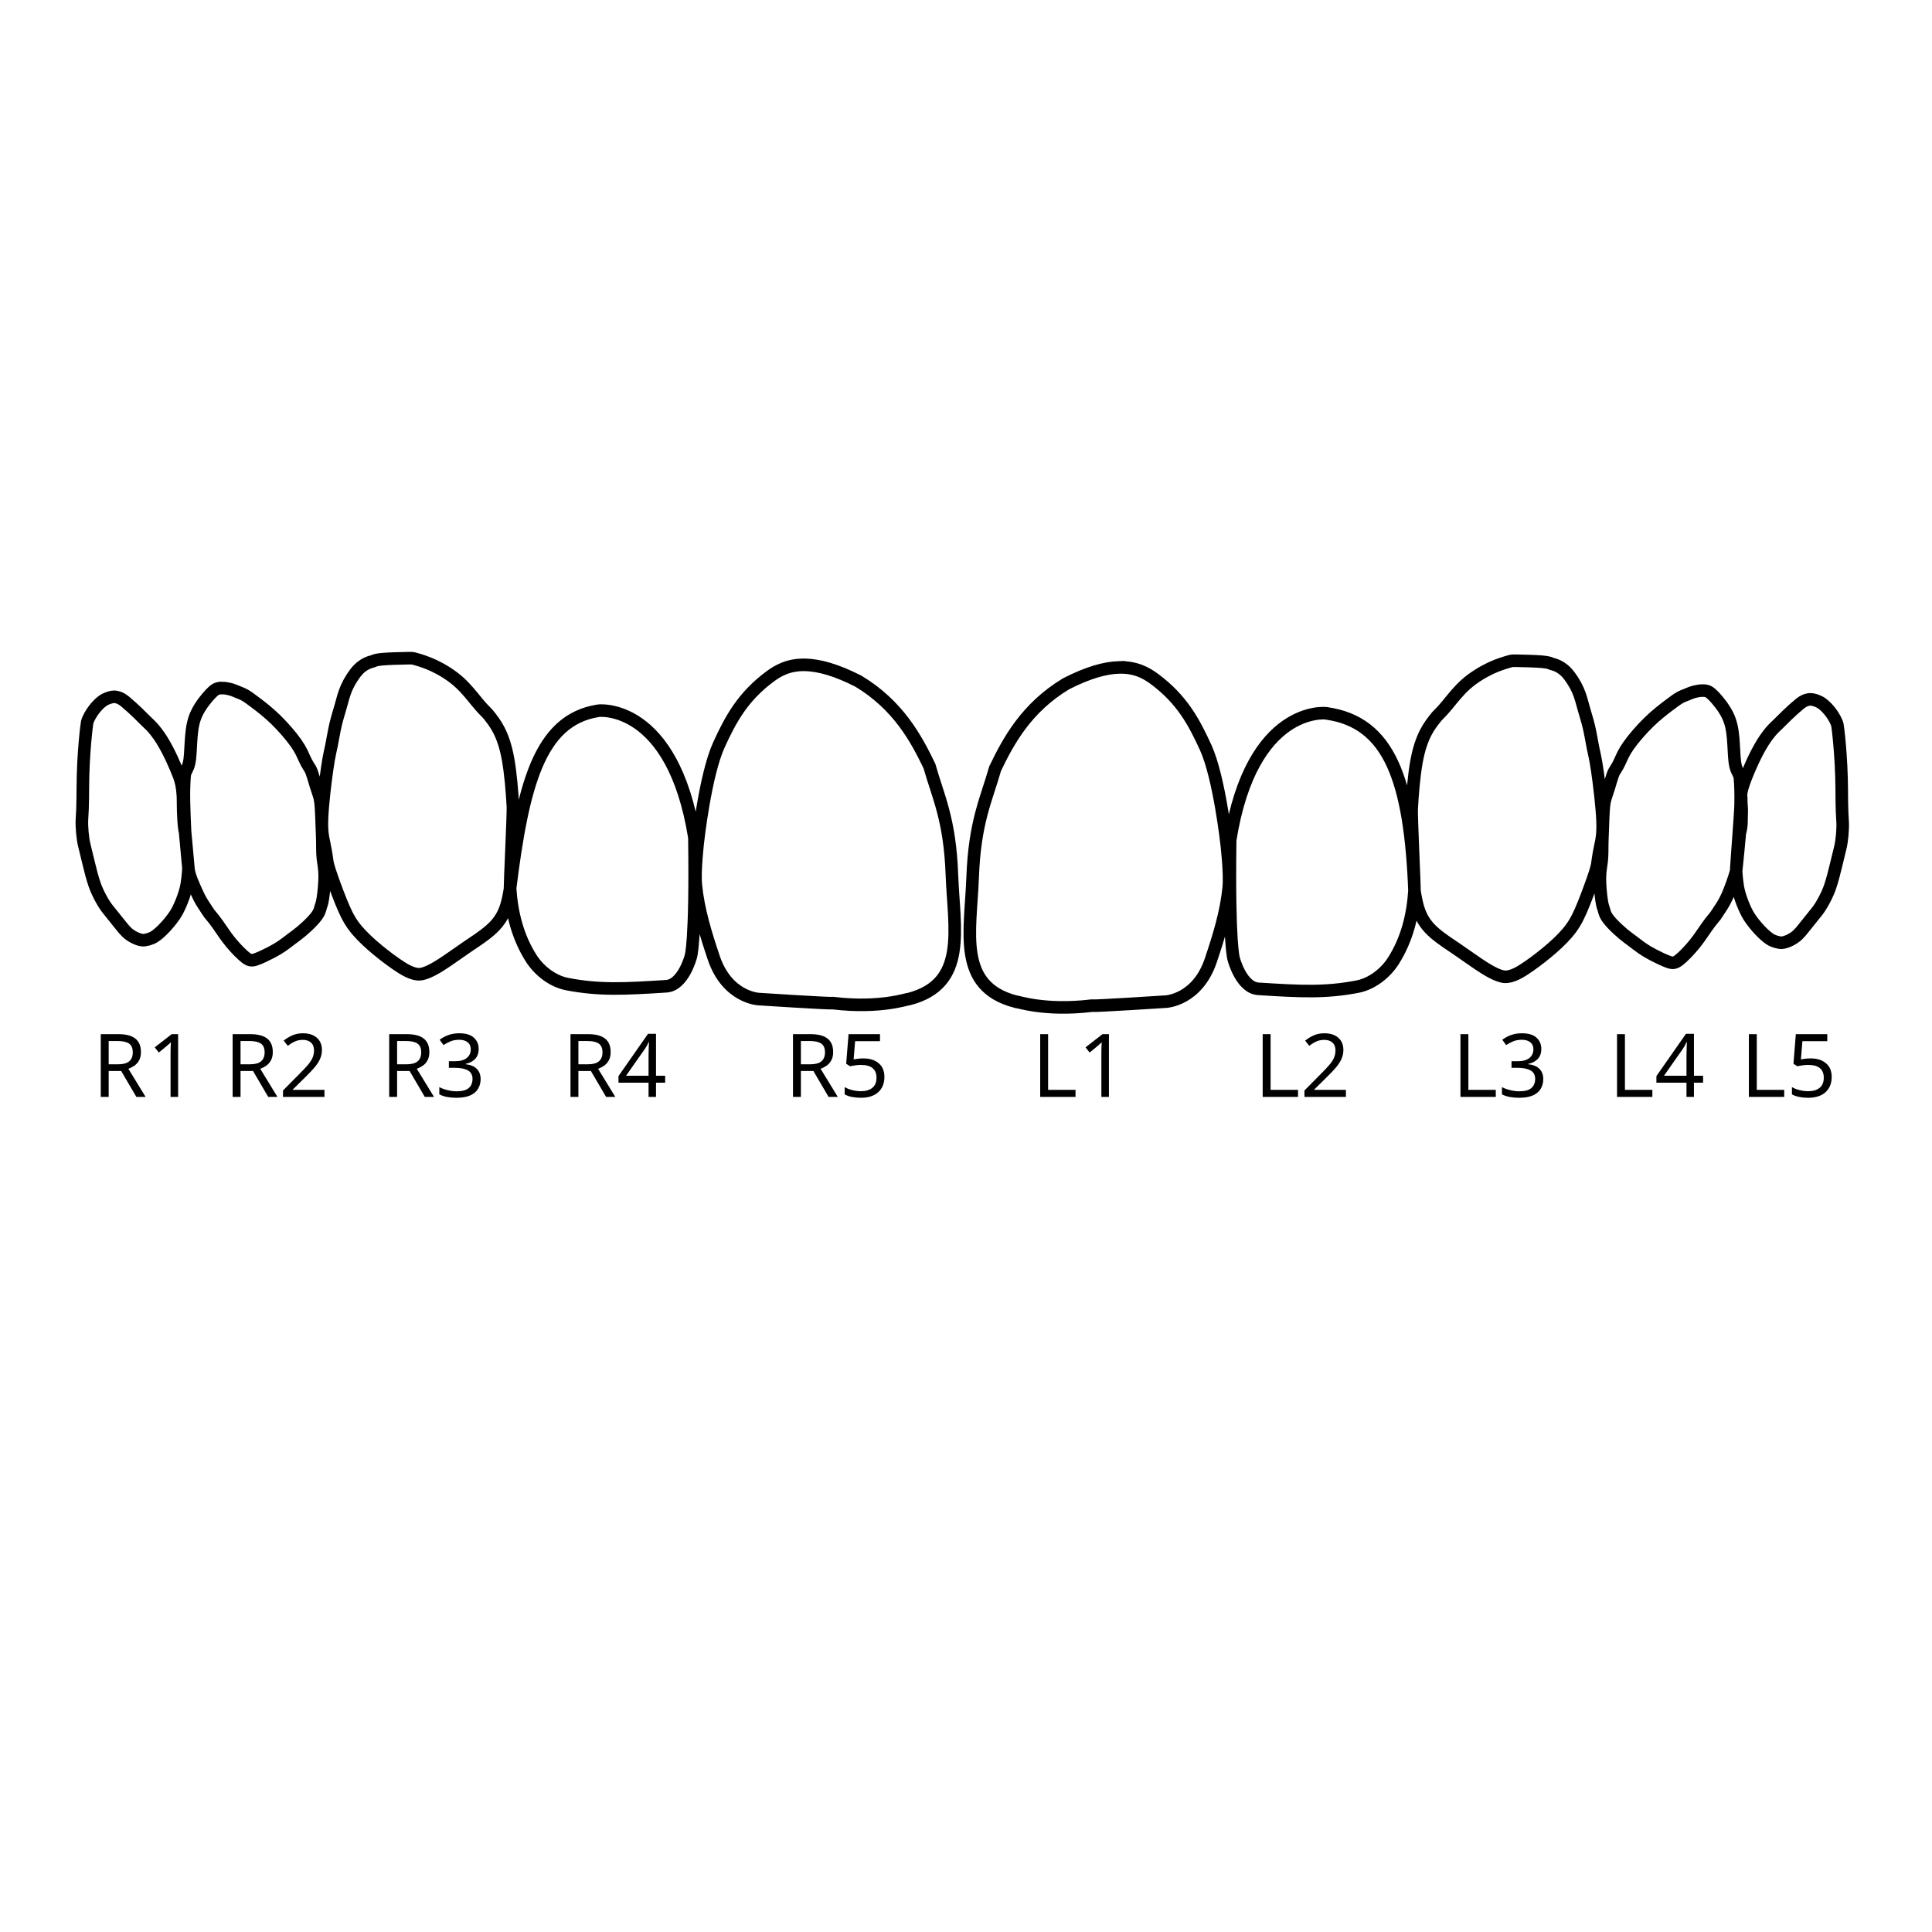
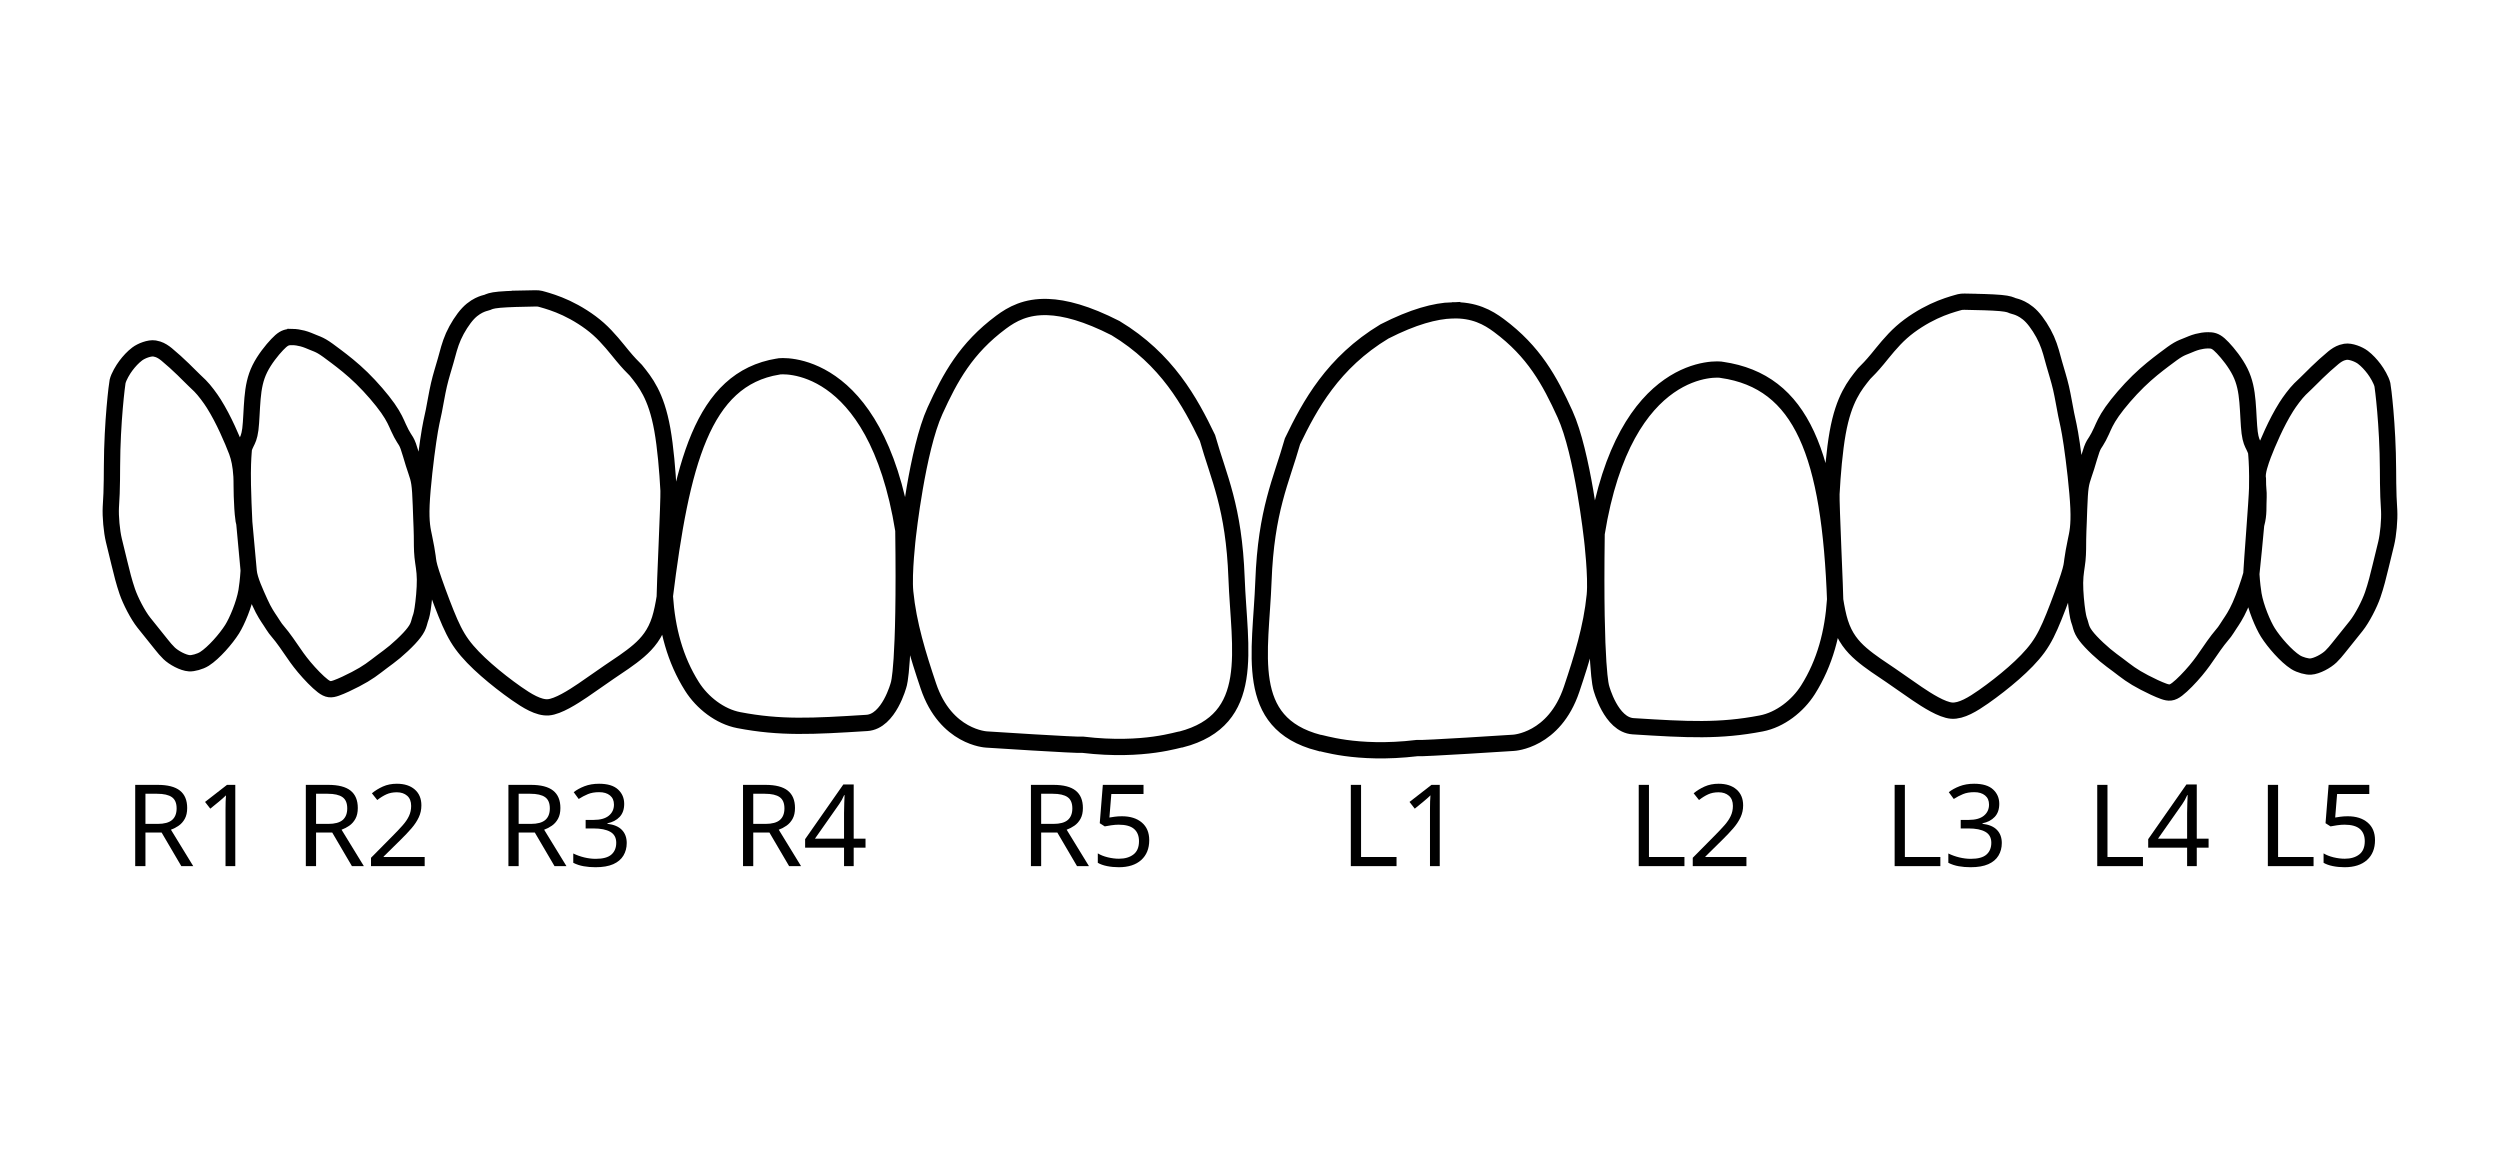
- <svg xmlns="http://www.w3.org/2000/svg" width="1080" height="1080" viewBox="0 0 1080 1080" version="1.1" id="svg1">
+ <svg xmlns="http://www.w3.org/2000/svg" width="1080" height="500" viewBox="0 0 1080 500" version="1.1" id="svg1">
  <defs id="defs1" />
-   <g id="layer1">
+   <g id="layer1" transform="translate(2.07706,-239.0256)">
    <path id="path1" fill="none" stroke="#000000" stroke-width="7.027" d="m 227.293,367.955 c -3.3,0.07 -9.899,0.204 -13.603,0.54 -3.704,0.336 -4.51,0.875 -5.183,1.144 -0.674,0.27 -1.213,0.269 -2.56,0.808 -1.347,0.538 -3.579,1.656 -5.787,3.994 -2.208,2.338 -4.753,6.298 -6.345,9.881 -1.592,3.583 -2.417,7.139 -3.359,10.503 -0.942,3.363 -2.02,6.6 -2.896,10.371 -0.876,3.771 -1.546,8.084 -2.22,11.383 -0.674,3.3 -1.346,5.586 -2.424,12.926 -1.078,7.34 -2.559,19.734 -2.896,27.546 -0.337,7.812 0.47,11.041 1.144,14.206 0.673,3.165 1.21,6.263 1.48,8.283 0.27,2.02 0.269,2.964 1.616,7.14 1.347,4.175 4.046,11.592 6.336,17.27 2.29,5.678 4.211,9.7 6.935,13.444 2.725,3.744 6.42,7.443 10.485,11.011 4.065,3.568 8.583,7.089 13.045,10.217 4.461,3.128 9.561,6.295 13.753,5.969 4.191,-0.327 10.649,-4.463 14.878,-7.321 4.229,-2.858 7.448,-5.229 11.424,-7.925 3.976,-2.696 8.843,-5.808 12.736,-9.168 3.892,-3.36 7.128,-7.289 9.118,-13.535 0.905,-2.838 1.606,-6.404 2.179,-10.004 0.937,14.138 4.359,27.295 11.71,38.934 4.431,7.016 12.052,12.984 20.202,14.547 17.906,3.433 31.66,2.714 55.355,1.212 9.572,-0.607 13.739,-16.567 13.739,-16.567 0,0 2.828,-7.274 2.02,-66.671 -12.122,-75.155 -53.335,-71.114 -54.143,-70.71 -32.718,5.354 -41.801,42.207 -48.949,99.652 -0.062,-3.103 1.842,-42.255 1.641,-46.108 -0.436,-8.382 -1.322,-18.749 -2.673,-26.325 -1.352,-7.576 -3.219,-12.674 -5.206,-16.512 -1.987,-3.839 -4.106,-6.465 -6.227,-9.091 -1.616,-1.616 -3.234,-3.232 -5.792,-6.327 -2.557,-3.095 -6.123,-7.757 -10.358,-11.529 -4.235,-3.772 -9.488,-6.954 -13.893,-9.023 -4.405,-2.069 -8.245,-3.166 -10.113,-3.699 -1.867,-0.533 -1.87,-0.535 -5.17,-0.467 z m 621.254,1.43 c -3.3,-0.07 -3.302,-0.07 -5.17,0.467 -1.867,0.533 -5.707,1.63 -10.113,3.699 -4.405,2.069 -9.658,5.251 -13.893,9.023 -4.235,3.772 -7.801,8.433 -10.358,11.529 -2.557,3.095 -4.175,4.711 -5.791,6.327 -2.121,2.626 -4.241,5.253 -6.227,9.091 -1.987,3.838 -3.854,8.936 -5.206,16.512 -1.352,7.576 -2.238,17.943 -2.673,26.325 -0.2,3.853 1.695,43.799 1.637,46.902 -2.28,-63.982 -14.378,-95.4 -48.945,-100.446 -0.808,-0.404 -42.022,-4.444 -54.143,70.71 -0.808,59.396 2.02,66.671 2.02,66.671 0,0 4.167,15.96 13.739,16.567 23.696,1.502 37.449,2.221 55.355,-1.212 8.15,-1.563 15.771,-7.531 20.202,-14.547 7.351,-11.639 10.773,-24.796 11.71,-38.934 0.573,3.599 1.274,7.165 2.179,10.003 1.991,6.246 5.226,10.174 9.118,13.535 3.892,3.36 8.76,6.472 12.736,9.168 3.976,2.696 7.195,5.067 11.424,7.925 4.229,2.858 10.687,6.994 14.878,7.321 4.191,0.327 9.291,-2.841 13.753,-5.968 4.461,-3.128 8.98,-6.649 13.044,-10.217 4.065,-3.568 7.76,-7.267 10.485,-11.011 2.725,-3.744 4.645,-7.766 6.935,-13.444 2.29,-5.678 4.989,-13.095 6.336,-17.27 1.347,-4.175 1.346,-5.119 1.616,-7.14 0.27,-2.02 0.806,-5.118 1.48,-8.283 0.674,-3.165 1.481,-6.395 1.144,-14.206 -0.336,-7.812 -1.818,-20.206 -2.896,-27.546 -1.077,-7.34 -1.75,-9.627 -2.424,-12.926 -0.674,-3.3 -1.344,-7.612 -2.219,-11.383 -0.876,-3.771 -1.954,-7.008 -2.896,-10.371 -0.942,-3.363 -1.762,-6.92 -3.354,-10.503 -1.592,-3.583 -4.142,-7.543 -6.35,-9.881 -2.208,-2.338 -4.44,-3.455 -5.787,-3.994 -1.347,-0.538 -1.886,-0.538 -2.56,-0.808 -0.674,-0.27 -1.48,-0.807 -5.183,-1.144 -3.704,-0.336 -10.303,-0.473 -13.603,-0.54 z m -397.976,2.283 c -9.441,-0.325 -15.451,3.031 -20.166,6.536 -15.147,11.26 -21.972,23.793 -28.572,38.285 -7.634,16.762 -11.715,54.003 -11.715,54.003 0,0 -1.931,16.217 -1.144,24.283 1.353,13.862 5.565,27.369 9.999,40.572 7.514,22.375 25.145,23.143 25.145,23.143 0,0 39.426,2.568 41.712,2.283 26.571,3.143 41.716,-2.568 42.288,-2.283 32.857,-8.571 25.139,-38.859 23.997,-69.716 -1.143,-30.857 -7.711,-43.428 -12.568,-60.57 -7.428,-15.428 -17.429,-33.997 -39.715,-47.426 -12.5,-6.375 -21.918,-8.856 -29.262,-9.109 z m 174.699,1.43 c -7.343,0.253 -16.762,2.734 -29.262,9.109 -22.285,13.429 -32.286,31.998 -39.715,47.426 -4.857,17.143 -11.425,29.718 -12.568,60.575 -1.143,30.857 -8.86,61.14 23.997,69.712 0.572,-0.285 15.717,5.43 42.288,2.288 2.286,0.285 41.712,-2.288 41.712,-2.288 0,0 17.631,-0.769 25.145,-23.143 4.434,-13.204 8.646,-26.71 9.999,-40.572 0.787,-8.066 -1.144,-24.283 -1.144,-24.283 0,0 -4.081,-37.236 -11.715,-53.998 -6.6,-14.492 -13.425,-27.03 -28.572,-38.289 -4.715,-3.505 -10.725,-6.861 -20.166,-6.536 z M 124.208,384.613 c -0.477,-0.009 -0.938,0.007 -1.366,0.053 -1.714,0.191 -2.932,0.865 -5.17,3.218 -2.238,2.353 -5.498,6.387 -7.498,10.435 -2,4.048 -2.741,8.111 -3.159,12.808 -0.418,4.698 -0.511,10.029 -0.94,13.362 -0.429,3.333 -1.192,4.667 -1.716,5.714 -0.524,1.048 -0.81,1.811 -0.953,2.192 -0.143,0.381 -0.143,0.379 -0.286,2.378 -0.143,2 -0.429,6.002 -0.286,13.716 0.09,4.85 0.345,10.816 0.608,16.449 -0.083,-0.339 -0.205,-0.687 -0.25,-1.008 -0.623,-4.495 -0.545,-6.251 -0.787,-10.729 -0.109,-2.016 -0.028,-6.419 -0.158,-8.456 -0.307,-4.797 -0.98,-7.851 -2.001,-10.671 -0.785,-2.167 -2.618,-6.463 -4.067,-9.6 -1.76,-3.812 -3.694,-7.55 -5.914,-11.097 -1.424,-2.276 -4.02,-5.79 -5.923,-7.684 -0.801,-0.798 -1.629,-1.573 -2.451,-2.351 -0.987,-0.935 -2.552,-2.494 -3.518,-3.463 -0.419,-0.421 -0.839,-0.841 -1.262,-1.257 -1.905,-1.874 -5.123,-4.786 -7.194,-6.477 -1.161,-0.948 -2.393,-1.77 -3.799,-2.229 -0.454,-0.148 -0.927,-0.265 -1.412,-0.345 -2.196,-0.362 -5.745,1.025 -7.534,2.383 -1.83,1.39 -3.438,3.151 -4.852,5.029 -1.296,1.722 -3.108,4.755 -3.599,6.845 -0.196,0.834 -2.34,17.2 -2.415,36.624 -0.014,3.924 -0.048,7.845 -0.186,11.751 -0.07,1.989 -0.217,3.981 -0.318,5.973 -0.2,3.954 0.371,10.384 1.303,14.238 0.392,1.623 1.482,6.026 2.396,9.849 0.991,4.142 2.03,8.28 3.404,12.282 1.375,4.004 4.525,10.159 7.162,13.467 1.875,2.351 5.316,6.58 7.616,9.5 1.036,1.315 2.11,2.59 3.286,3.726 1.98,1.913 6.048,4.155 8.787,4.321 1.465,0.089 4.538,-0.659 6.5,-1.906 4.016,-2.554 9.306,-8.63 11.946,-12.831 2.105,-3.349 5.226,-10.702 6.205,-16.399 0.269,-1.566 0.714,-5.04 0.935,-8.71 0.007,0.026 -5.35,-58.959 0.014,0.061 0.345,3.798 3.047,9.473 4.857,13.521 1.81,4.048 3.432,6.335 4.48,7.907 1.048,1.571 1.523,2.429 2.238,3.381 0.714,0.952 1.667,1.996 2.81,3.472 1.143,1.476 2.476,3.383 3.976,5.574 1.5,2.19 3.166,4.668 5.642,7.621 2.476,2.952 5.763,6.378 8.025,8.093 2.262,1.714 3.5,1.713 5.81,0.903 2.309,-0.81 5.69,-2.427 8.333,-3.808 2.643,-1.381 4.546,-2.525 6.332,-3.763 1.786,-1.238 3.451,-2.572 5.165,-3.858 1.714,-1.286 3.476,-2.52 5.524,-4.235 2.048,-1.714 4.385,-3.907 6.123,-5.764 1.738,-1.857 2.878,-3.378 3.545,-4.711 0.667,-1.333 0.858,-2.477 1.144,-3.381 0.286,-0.905 0.668,-1.571 1.144,-4.666 0.476,-3.095 1.046,-8.623 0.999,-12.718 -0.047,-4.095 -0.713,-6.762 -1.021,-9.804 -0.308,-3.042 -0.258,-6.456 -0.286,-9.028 -0.028,-2.571 -0.133,-4.3 -0.254,-7.543 -0.121,-3.244 -0.257,-8.005 -0.468,-11.243 -0.21,-3.238 -0.495,-4.953 -0.971,-6.668 -0.476,-1.714 -1.144,-3.426 -1.906,-5.855 -0.762,-2.429 -1.618,-5.572 -2.31,-7.457 -0.692,-1.885 -1.217,-2.511 -1.884,-3.558 -0.667,-1.048 -1.474,-2.515 -2.369,-4.507 -0.896,-1.992 -1.88,-4.509 -4.566,-8.324 -2.686,-3.815 -7.073,-8.928 -11.247,-13.004 -4.174,-4.075 -8.135,-7.115 -11.02,-9.3 -2.885,-2.185 -4.697,-3.518 -6.173,-4.375 -1.476,-0.857 -2.618,-1.237 -3.903,-1.761 -1.286,-0.523 -2.714,-1.191 -4.534,-1.67 -1.365,-0.359 -2.949,-0.611 -4.38,-0.635 z m 827.425,1.43 c -1.43,0.026 -3.015,0.276 -4.38,0.636 -1.82,0.48 -3.249,1.146 -4.534,1.67 -1.286,0.523 -2.427,0.908 -3.903,1.766 -1.476,0.857 -3.288,2.191 -6.173,4.375 -2.885,2.185 -6.842,5.22 -11.016,9.295 -4.174,4.075 -8.565,9.188 -11.252,13.004 -2.686,3.815 -3.67,6.332 -4.566,8.324 -0.896,1.992 -1.703,3.459 -2.369,4.507 -0.667,1.048 -1.191,1.673 -1.884,3.558 -0.692,1.885 -1.548,5.029 -2.31,7.457 -0.762,2.429 -1.43,4.141 -1.906,5.855 -0.476,1.714 -0.762,3.429 -0.971,6.667 -0.21,3.238 -0.347,7.999 -0.467,11.243 -0.12,3.244 -0.227,4.972 -0.254,7.543 -0.026,2.571 0.019,5.986 -0.286,9.028 -0.307,3.042 -0.974,5.709 -1.021,9.804 -0.043,4.095 0.523,9.623 0.998,12.718 0.476,3.095 0.858,3.761 1.144,4.666 0.286,0.905 0.477,2.048 1.144,3.381 0.667,1.333 1.807,2.854 3.545,4.711 1.738,1.857 4.075,4.05 6.123,5.764 2.048,1.714 3.81,2.954 5.524,4.239 1.714,1.286 3.379,2.615 5.165,3.853 1.786,1.238 3.689,2.382 6.332,3.763 2.643,1.381 6.024,2.999 8.333,3.808 2.309,0.81 3.548,0.811 5.81,-0.903 2.262,-1.714 5.548,-5.14 8.025,-8.093 2.476,-2.952 4.142,-5.43 5.642,-7.621 1.5,-2.19 2.833,-4.097 3.976,-5.574 1.143,-1.476 2.095,-2.52 2.809,-3.472 0.714,-0.952 1.19,-1.81 2.238,-3.381 1.048,-1.571 2.67,-3.859 4.48,-7.907 1.81,-4.048 3.809,-9.854 4.856,-13.521 0.009,-0.019 0.009,-0.035 0.019,-0.062 0.221,3.669 0.666,7.14 0.935,8.705 0.979,5.697 4.1,13.05 6.205,16.399 2.64,4.201 7.93,10.277 11.946,12.831 1.961,1.248 5.035,1.995 6.5,1.906 2.739,-0.166 6.808,-2.407 8.787,-4.321 1.176,-1.137 2.25,-2.411 3.286,-3.726 2.3,-2.919 5.741,-7.148 7.616,-9.5 2.638,-3.307 5.787,-9.458 7.162,-13.462 1.374,-4.002 2.413,-8.144 3.404,-12.287 0.915,-3.823 2.009,-8.226 2.401,-9.849 0.931,-3.854 1.499,-10.284 1.298,-14.238 -0.101,-1.992 -0.248,-3.984 -0.318,-5.973 -0.138,-3.906 -0.171,-7.827 -0.186,-11.751 -0.079,-19.423 -2.219,-35.79 -2.415,-36.624 -0.492,-2.089 -2.303,-5.123 -3.599,-6.845 -1.414,-1.878 -3.022,-3.639 -4.852,-5.029 -1.789,-1.358 -5.339,-2.745 -7.534,-2.383 -0.485,0.079 -0.958,0.197 -1.411,0.345 -1.406,0.458 -2.638,1.281 -3.799,2.229 -2.071,1.691 -5.289,4.603 -7.194,6.477 -0.423,0.416 -0.843,0.837 -1.262,1.257 -0.965,0.969 -2.531,2.528 -3.518,3.463 -0.822,0.778 -1.65,1.554 -2.451,2.351 -1.903,1.894 -4.499,5.408 -5.923,7.684 -2.22,3.547 -4.154,7.286 -5.914,11.097 -1.448,3.136 -3.282,7.433 -4.067,9.6 -1.021,2.819 -2.822,7.528 -2.272,10.469 -0.026,4.027 0.404,5.628 0.295,7.644 -0.242,4.478 0.23,7.392 -0.964,11.744 -0.088,0.315 -2.09,21.69 -2.173,22.032 0.263,-5.636 2.438,-32.619 2.527,-37.473 0.143,-7.714 -0.143,-11.716 -0.285,-13.716 -0.143,-2 -0.143,-1.998 -0.286,-2.378 -0.143,-0.38 -0.429,-1.145 -0.953,-2.192 -0.523,-1.048 -1.287,-2.381 -1.716,-5.714 -0.429,-3.333 -0.522,-8.664 -0.94,-13.362 -0.418,-4.698 -1.159,-8.761 -3.159,-12.809 -2,-4.048 -5.26,-8.082 -7.498,-10.435 -2.238,-2.353 -3.455,-3.028 -5.17,-3.218 -0.429,-0.044 -0.889,-0.061 -1.366,-0.053" />
    <path class="interactive-path" id="path14" fill="transparent" data-tooth="L1" d="m 63.65,392.712 c -5.204,0.725 -8.813,5.443 -11.049,9.846 -2.24,6.743 -2.042,14.012 -2.704,21.021 -0.552,14.433 -1.121,28.9 -0.619,43.338 1.829,9.209 3.782,18.464 6.873,27.341 2.714,7.518 7.67,13.847 12.817,19.845 2.968,3.638 6.396,8.046 11.493,8.321 6.132,-1.067 10.016,-6.648 13.619,-11.217 6.797,-9.491 9.194,-21.688 7.525,-33.157 -1.178,-11.663 -2.308,-23.307 -2.73,-35.023 -0.463,-8.193 -4.757,-15.473 -8.222,-22.705 -2.875,-5.956 -7.052,-11.108 -11.86,-15.609 -4.356,-4.003 -8.208,-8.83 -13.433,-11.73 -0.543,-0.208 -1.129,-0.29 -1.709,-0.271 z" />
    <path class="interactive-path" id="path15" fill="transparent" data-tooth="L2" d="m 122.237,387.705 c -5.939,5.666 -11.196,12.818 -11.808,21.27 -1.22,7.389 -0.324,15.256 -3.153,22.243 -2.113,3.822 -0.828,8.461 -1.214,12.61 -0.125,14.739 0.628,29.53 2.917,44.095 3.039,10.315 9.194,19.315 15.674,27.754 4.539,6.143 8.843,12.807 15.068,17.388 3.058,1.226 5.932,-1.664 8.683,-2.585 9.125,-4.923 17.62,-11.193 24.806,-18.68 4.881,-5.712 4.816,-13.817 4.986,-20.924 -0.28,-10.808 -1.436,-21.565 -1.576,-32.378 -0.263,-5.468 -0.082,-11.073 -2.22,-16.231 -1.733,-5.731 -3.631,-11.429 -6.716,-16.596 -4.672,-10.539 -12.982,-18.851 -21.548,-26.318 -6.774,-5.57 -14.515,-11.78 -23.707,-11.718 z" />
    <path class="interactive-path" id="path16" fill="transparent" data-tooth="L3" d="m 223.405,371.064 c -7.528,0.198 -16.49,0.168 -21.825,6.432 -6.426,7.898 -8.118,18.319 -10.705,27.881 -4.18,17.959 -7.281,36.277 -7.813,54.736 -0.016,7.32 1.809,14.487 3.211,21.627 3.153,11.559 7.16,23.071 13.415,33.344 6.401,8.412 14.865,15.029 23.386,21.172 3.703,2.233 7.543,5.564 12.137,5.216 8.825,-3.254 16.228,-9.372 23.998,-14.515 8.058,-5.639 17.665,-11.248 20.803,-21.231 2.925,-9.64 2.123,-19.884 2.885,-29.816 0.557,-14.075 1.333,-28.233 -0.641,-42.241 -1.263,-11.629 -3.932,-23.855 -12.127,-32.702 -7.928,-8.48 -14.633,-18.626 -25.214,-24.153 -6.216,-3.427 -13.086,-6.275 -20.335,-5.759 -0.392,0.002 -0.783,0.005 -1.175,0.009 z" />
    <path class="interactive-path" id="path17" fill="transparent" data-tooth="L4" d="m 336.484,400.248 c -11.561,0.916 -21.986,8.138 -28.001,17.898 -9.348,14.947 -12.881,32.586 -16.067,49.681 -1.635,10.236 -3.448,20.494 -4.082,30.847 1.319,13.361 5,26.97 13.081,37.887 4.933,6.245 12.291,10.577 20.287,11.219 10.926,2.122 22.101,1.529 33.163,1.419 6.596,-0.392 13.366,-0.127 19.817,-1.661 4.534,-3.117 6.945,-8.526 8.495,-13.642 2.084,-12.188 1.692,-24.64 1.988,-36.961 -0.133,-10.387 0.476,-20.824 -0.497,-31.178 -3.287,-18.105 -8.851,-36.639 -20.966,-50.907 -6.803,-7.971 -16.567,-14.06 -27.218,-14.601 z" />
    <path class="interactive-path" id="path18" fill="transparent" data-tooth="L5" d="m 449.025,374.765 c -8.726,-0.185 -16.392,4.887 -22.496,10.652 -8.273,7.45 -14.548,16.816 -19.228,26.865 -6.747,12.465 -9.012,26.666 -11.574,40.433 -2.071,13.575 -4.31,27.296 -3.653,41.072 1.206,14.661 5.822,28.783 10.588,42.612 3.305,8.704 10.476,16.85 19.946,18.632 17.94,1.95 36.028,2.224 54.002,3.568 12.914,0.225 26.277,-0.726 38.285,-5.848 8.092,-3.722 13.474,-11.896 14.807,-20.582 2.238,-14.034 -0.117,-28.249 -0.557,-42.332 -0.443,-13.887 -2.401,-27.737 -6.508,-41.033 -3.145,-11.051 -6.41,-22.225 -12.528,-32.068 -9.489,-16.51 -23.698,-30.981 -41.786,-37.752 -6.133,-2.439 -12.645,-4.296 -19.298,-4.22 z" />
    <path class="interactive-path" id="path19" fill="transparent" data-tooth="R1" d="m 626.396,376.258 c -11.958,0.398 -23.463,5.124 -33.388,11.592 -13.339,9.36 -23.724,22.479 -30.91,37.029 -4.798,9.461 -7.224,19.888 -10.259,29.995 -5.11,17.333 -4.843,35.546 -6.151,53.403 -0.652,12.083 -1.804,25.204 4.349,36.179 4.135,7.378 12.307,11.048 20.218,12.848 13.273,3.466 27.13,3.106 40.668,1.943 14.127,-0.943 28.328,-1.113 42.397,-2.739 9.802,-2.304 17.302,-10.648 20.307,-20.042 4.449,-12.384 8.1,-25.151 9.944,-38.197 1.004,-16.352 -1.502,-32.692 -4.26,-48.766 -2.643,-15.311 -6.831,-30.599 -15.021,-43.949 -6.514,-10.982 -15.327,-21.169 -26.838,-27.053 -3.425,-1.716 -7.247,-2.368 -11.057,-2.241 z" />
    <path class="interactive-path" id="path20" fill="transparent" data-tooth="R2" d="m 738.534,402.056 c -14.491,0.525 -25.88,11.907 -32.994,23.609 -7.64,12.905 -11.912,27.612 -14.431,42.275 0.269,20.745 -0.559,41.543 0.825,62.252 1.161,6.903 3.219,14.996 9.668,18.78 8.683,2.003 17.773,1.154 26.626,1.565 11.591,-0.219 23.693,0.403 34.742,-3.674 12.698,-5.971 18.896,-20.013 22.072,-32.897 4.282,-15.434 1.588,-31.551 0.089,-47.176 -2.495,-17.894 -5.746,-37.075 -17.819,-51.27 -7.168,-8.091 -17.934,-13.357 -28.779,-13.466 z" />
    <path class="interactive-path" id="path21" fill="transparent" data-tooth="R3" d="m 848.505,372.695 c -8.54,0.151 -16.282,4.754 -23.239,9.301 -7.908,5.931 -13.628,14.227 -20.259,21.462 -8.036,9.034 -10.144,21.357 -11.37,32.971 -1.506,10.258 -1.664,20.616 -0.888,30.941 0.826,12.9 -0.016,26.066 2.89,38.742 2.669,10.521 12.818,16.166 20.959,22.084 7.983,4.96 15.155,11.781 24.305,14.533 5.975,-0.05 10.679,-4.727 15.417,-7.824 10.007,-7.285 19.781,-15.831 24.566,-27.568 6.513,-14.336 10.768,-29.76 11.9,-45.483 -0.741,-21.084 -4.597,-41.991 -9.742,-62.415 -2.691,-8.972 -5.298,-19.838 -14.351,-24.475 -6.283,-2.899 -13.482,-1.868 -20.188,-2.268 z" />
    <path class="interactive-path" id="path22" fill="transparent" data-tooth="R4" d="m 951.707,389.285 c -9.996,1.13 -17.973,8.26 -25.299,14.578 -9.939,8.627 -17.496,19.739 -22.082,32.06 -3.146,7.595 -5.383,15.615 -5.198,23.902 -0.43,14.332 -1.793,28.73 -0.69,43.05 0.681,5.217 3.233,9.996 7.379,13.282 8.557,7.935 18.379,14.998 29.35,19.022 9.493,-7.365 15.6,-18.126 22.801,-27.569 6.194,-9.435 10.09,-20.451 10.228,-31.804 0.664,-13.63 2.7,-27.398 0.929,-41.009 -1.795,-4.872 -2.75,-9.887 -2.919,-15.082 -0.655,-7.856 -0.799,-16.345 -6.004,-22.809 -2.32,-2.663 -4.17,-6.68 -7.796,-7.627 -0.233,-0.009 -0.467,-0.012 -0.7,0.005 z" />
    <path class="interactive-path" id="path23" fill="transparent" data-tooth="R5" d="m 1012.071,394.283 c -4.295,0.621 -6.881,4.923 -10.226,7.297 -7.318,6.105 -13.494,13.529 -17.57,22.181 -2.788,5.988 -5.975,12.052 -7.481,18.444 -0.044,14.91 -1.658,29.705 -2.93,44.539 0.065,13.432 6.111,27.445 17.254,35.306 4.206,3.631 9.932,0.381 12.846,-3.26 7.293,-8.459 14.687,-17.439 17.316,-28.573 2.762,-10.494 6.208,-21.1 5.429,-32.098 -0.412,-17.048 -0.201,-34.23 -2.751,-51.127 -1.126,-5.496 -5.252,-10.635 -10.548,-12.571 -0.439,-0.1 -0.889,-0.15 -1.339,-0.137 z" />
  </g>
-   <text xml:space="preserve" style="font-size:49.136px;font-family:'KC Acme Hand';-inkscape-font-specification:'KC Acme Hand';text-align:start;writing-mode:lr-tb;direction:ltr;text-anchor:start;fill:#b0d5ee;stroke-width:0" x="51.568" y="613.181" id="text1">
-     <tspan id="tspan1" style="font-style:normal;font-variant:normal;font-weight:normal;font-stretch:normal;font-size:49.136px;font-family:'Franklin Gothic Medium';-inkscape-font-specification:'Franklin Gothic Medium, ';fill:#000000;stroke-width:0" x="51.568" y="613.181">R1</tspan>
+   <text xml:space="preserve" style="font-size:49.136px;font-family:'KC Acme Hand';-inkscape-font-specification:'KC Acme Hand';text-align:start;writing-mode:lr-tb;direction:ltr;text-anchor:start;fill:#b0d5ee;stroke-width:0" x="53.645" y="374.155" id="text1">
+     <tspan id="tspan1" style="font-style:normal;font-variant:normal;font-weight:normal;font-stretch:normal;font-size:49.136px;font-family:'Franklin Gothic Medium';-inkscape-font-specification:'Franklin Gothic Medium, ';fill:#000000;stroke-width:0" x="53.645" y="374.155">R1</tspan>
  </text>
-   <text xml:space="preserve" style="font-size:49.136px;font-family:'KC Acme Hand';-inkscape-font-specification:'KC Acme Hand';text-align:start;writing-mode:lr-tb;direction:ltr;text-anchor:start;fill:#b0d5ee;stroke-width:0" x="125.273" y="613.181" id="text2">
-     <tspan id="tspan2" style="font-style:normal;font-variant:normal;font-weight:normal;font-stretch:normal;font-size:49.136px;font-family:'Franklin Gothic Medium';-inkscape-font-specification:'Franklin Gothic Medium, ';fill:#000000;stroke-width:0" x="125.273" y="613.181">R2</tspan>
+   <text xml:space="preserve" style="font-size:49.136px;font-family:'KC Acme Hand';-inkscape-font-specification:'KC Acme Hand';text-align:start;writing-mode:lr-tb;direction:ltr;text-anchor:start;fill:#b0d5ee;stroke-width:0" x="127.35" y="374.155" id="text2">
+     <tspan id="tspan2" style="font-style:normal;font-variant:normal;font-weight:normal;font-stretch:normal;font-size:49.136px;font-family:'Franklin Gothic Medium';-inkscape-font-specification:'Franklin Gothic Medium, ';fill:#000000;stroke-width:0" x="127.35" y="374.155">R2</tspan>
  </text>
-   <text xml:space="preserve" style="font-size:49.136px;font-family:'KC Acme Hand';-inkscape-font-specification:'KC Acme Hand';text-align:start;writing-mode:lr-tb;direction:ltr;text-anchor:start;fill:#b0d5ee;stroke-width:0" x="212.796" y="613.181" id="text3">
-     <tspan id="tspan3" style="font-style:normal;font-variant:normal;font-weight:normal;font-stretch:normal;font-size:49.136px;font-family:'Franklin Gothic Medium';-inkscape-font-specification:'Franklin Gothic Medium, ';fill:#000000;stroke-width:0" x="212.796" y="613.181">R3</tspan>
+   <text xml:space="preserve" style="font-size:49.136px;font-family:'KC Acme Hand';-inkscape-font-specification:'KC Acme Hand';text-align:start;writing-mode:lr-tb;direction:ltr;text-anchor:start;fill:#b0d5ee;stroke-width:0" x="214.873" y="374.155" id="text3">
+     <tspan id="tspan3" style="font-style:normal;font-variant:normal;font-weight:normal;font-stretch:normal;font-size:49.136px;font-family:'Franklin Gothic Medium';-inkscape-font-specification:'Franklin Gothic Medium, ';fill:#000000;stroke-width:0" x="214.873" y="374.155">R3</tspan>
  </text>
-   <text xml:space="preserve" style="font-size:49.136px;font-family:'KC Acme Hand';-inkscape-font-specification:'KC Acme Hand';text-align:start;writing-mode:lr-tb;direction:ltr;text-anchor:start;fill:#b0d5ee;stroke-width:0" x="314.14" y="613.181" id="text4">
-     <tspan id="tspan4" style="font-style:normal;font-variant:normal;font-weight:normal;font-stretch:normal;font-size:49.136px;font-family:'Franklin Gothic Medium';-inkscape-font-specification:'Franklin Gothic Medium, ';fill:#000000;stroke-width:0" x="314.14" y="613.181">R4</tspan>
+   <text xml:space="preserve" style="font-size:49.136px;font-family:'KC Acme Hand';-inkscape-font-specification:'KC Acme Hand';text-align:start;writing-mode:lr-tb;direction:ltr;text-anchor:start;fill:#b0d5ee;stroke-width:0" x="316.217" y="374.155" id="text4">
+     <tspan id="tspan4" style="font-style:normal;font-variant:normal;font-weight:normal;font-stretch:normal;font-size:49.136px;font-family:'Franklin Gothic Medium';-inkscape-font-specification:'Franklin Gothic Medium, ';fill:#000000;stroke-width:0" x="316.217" y="374.155">R4</tspan>
  </text>
-   <text xml:space="preserve" style="font-size:49.136px;font-family:'KC Acme Hand';-inkscape-font-specification:'KC Acme Hand';text-align:start;writing-mode:lr-tb;direction:ltr;text-anchor:start;fill:#b0d5ee;stroke-width:0" x="438.516" y="613.181" id="text5">
-     <tspan id="tspan5" style="font-style:normal;font-variant:normal;font-weight:normal;font-stretch:normal;font-size:49.136px;font-family:'Franklin Gothic Medium';-inkscape-font-specification:'Franklin Gothic Medium, ';fill:#000000;stroke-width:0" x="438.516" y="613.181">R5</tspan>
+   <text xml:space="preserve" style="font-size:49.136px;font-family:'KC Acme Hand';-inkscape-font-specification:'KC Acme Hand';text-align:start;writing-mode:lr-tb;direction:ltr;text-anchor:start;fill:#b0d5ee;stroke-width:0" x="440.593" y="374.155" id="text5">
+     <tspan id="tspan5" style="font-style:normal;font-variant:normal;font-weight:normal;font-stretch:normal;font-size:49.136px;font-family:'Franklin Gothic Medium';-inkscape-font-specification:'Franklin Gothic Medium, ';fill:#000000;stroke-width:0" x="440.593" y="374.155">R5</tspan>
  </text>
-   <text xml:space="preserve" style="font-size:49.136px;font-family:'KC Acme Hand';-inkscape-font-specification:'KC Acme Hand';text-align:start;writing-mode:lr-tb;direction:ltr;text-anchor:start;fill:#b0d5ee;stroke-width:0" x="576.711" y="613.181" id="text6">
-     <tspan id="tspan6" style="font-style:normal;font-variant:normal;font-weight:normal;font-stretch:normal;font-size:49.136px;font-family:'Franklin Gothic Medium';-inkscape-font-specification:'Franklin Gothic Medium, ';fill:#000000;stroke-width:0" x="576.711" y="613.181">L1</tspan>
+   <text xml:space="preserve" style="font-size:49.136px;font-family:'KC Acme Hand';-inkscape-font-specification:'KC Acme Hand';text-align:start;writing-mode:lr-tb;direction:ltr;text-anchor:start;fill:#b0d5ee;stroke-width:0" x="578.788" y="374.155" id="text6">
+     <tspan id="tspan6" style="font-style:normal;font-variant:normal;font-weight:normal;font-stretch:normal;font-size:49.136px;font-family:'Franklin Gothic Medium';-inkscape-font-specification:'Franklin Gothic Medium, ';fill:#000000;stroke-width:0" x="578.788" y="374.155">L1</tspan>
  </text>
-   <text xml:space="preserve" style="font-size:49.136px;font-family:'KC Acme Hand';-inkscape-font-specification:'KC Acme Hand';text-align:start;writing-mode:lr-tb;direction:ltr;text-anchor:start;fill:#b0d5ee;stroke-width:0" x="701.086" y="613.181" id="text7">
-     <tspan id="tspan7" style="font-style:normal;font-variant:normal;font-weight:normal;font-stretch:normal;font-size:49.136px;font-family:'Franklin Gothic Medium';-inkscape-font-specification:'Franklin Gothic Medium, ';fill:#000000;stroke-width:0" x="701.086" y="613.181">L2</tspan>
+   <text xml:space="preserve" style="font-size:49.136px;font-family:'KC Acme Hand';-inkscape-font-specification:'KC Acme Hand';text-align:start;writing-mode:lr-tb;direction:ltr;text-anchor:start;fill:#b0d5ee;stroke-width:0" x="703.164" y="374.155" id="text7">
+     <tspan id="tspan7" style="font-style:normal;font-variant:normal;font-weight:normal;font-stretch:normal;font-size:49.136px;font-family:'Franklin Gothic Medium';-inkscape-font-specification:'Franklin Gothic Medium, ';fill:#000000;stroke-width:0" x="703.164" y="374.155">L2</tspan>
  </text>
-   <text xml:space="preserve" style="font-size:49.136px;font-family:'KC Acme Hand';-inkscape-font-specification:'KC Acme Hand';text-align:start;writing-mode:lr-tb;direction:ltr;text-anchor:start;fill:#b0d5ee;stroke-width:0" x="811.641" y="613.181" id="text8">
-     <tspan id="tspan8" style="font-style:normal;font-variant:normal;font-weight:normal;font-stretch:normal;font-size:49.136px;font-family:'Franklin Gothic Medium';-inkscape-font-specification:'Franklin Gothic Medium, ';fill:#000000;stroke-width:0" x="811.641" y="613.181">L3</tspan>
+   <text xml:space="preserve" style="font-size:49.136px;font-family:'KC Acme Hand';-inkscape-font-specification:'KC Acme Hand';text-align:start;writing-mode:lr-tb;direction:ltr;text-anchor:start;fill:#b0d5ee;stroke-width:0" x="813.718" y="374.155" id="text8">
+     <tspan id="tspan8" style="font-style:normal;font-variant:normal;font-weight:normal;font-stretch:normal;font-size:49.136px;font-family:'Franklin Gothic Medium';-inkscape-font-specification:'Franklin Gothic Medium, ';fill:#000000;stroke-width:0" x="813.718" y="374.155">L3</tspan>
  </text>
-   <text xml:space="preserve" style="font-size:49.136px;font-family:'KC Acme Hand';-inkscape-font-specification:'KC Acme Hand';text-align:start;writing-mode:lr-tb;direction:ltr;text-anchor:start;fill:#b0d5ee;stroke-width:0" x="899.164" y="613.181" id="text9">
-     <tspan id="tspan9" style="font-style:normal;font-variant:normal;font-weight:normal;font-stretch:normal;font-size:49.136px;font-family:'Franklin Gothic Medium';-inkscape-font-specification:'Franklin Gothic Medium, ';fill:#000000;stroke-width:0" x="899.164" y="613.181">L4</tspan>
+   <text xml:space="preserve" style="font-size:49.136px;font-family:'KC Acme Hand';-inkscape-font-specification:'KC Acme Hand';text-align:start;writing-mode:lr-tb;direction:ltr;text-anchor:start;fill:#b0d5ee;stroke-width:0" x="901.241" y="374.155" id="text9">
+     <tspan id="tspan9" style="font-style:normal;font-variant:normal;font-weight:normal;font-stretch:normal;font-size:49.136px;font-family:'Franklin Gothic Medium';-inkscape-font-specification:'Franklin Gothic Medium, ';fill:#000000;stroke-width:0" x="901.241" y="374.155">L4</tspan>
  </text>
-   <text xml:space="preserve" style="font-size:49.136px;font-family:'KC Acme Hand';-inkscape-font-specification:'KC Acme Hand';text-align:start;writing-mode:lr-tb;direction:ltr;text-anchor:start;fill:#b0d5ee;stroke-width:0" x="972.867" y="613.181" id="text10">
-     <tspan id="tspan10" style="font-style:normal;font-variant:normal;font-weight:normal;font-stretch:normal;font-size:49.136px;font-family:'Franklin Gothic Medium';-inkscape-font-specification:'Franklin Gothic Medium, ';fill:#000000;stroke-width:0" x="972.867" y="613.181">L5</tspan>
+   <text xml:space="preserve" style="font-size:49.136px;font-family:'KC Acme Hand';-inkscape-font-specification:'KC Acme Hand';text-align:start;writing-mode:lr-tb;direction:ltr;text-anchor:start;fill:#b0d5ee;stroke-width:0" x="974.944" y="374.155" id="text10">
+     <tspan id="tspan10" style="font-style:normal;font-variant:normal;font-weight:normal;font-stretch:normal;font-size:49.136px;font-family:'Franklin Gothic Medium';-inkscape-font-specification:'Franklin Gothic Medium, ';fill:#000000;stroke-width:0" x="974.944" y="374.155">L5</tspan>
  </text>
</svg>
